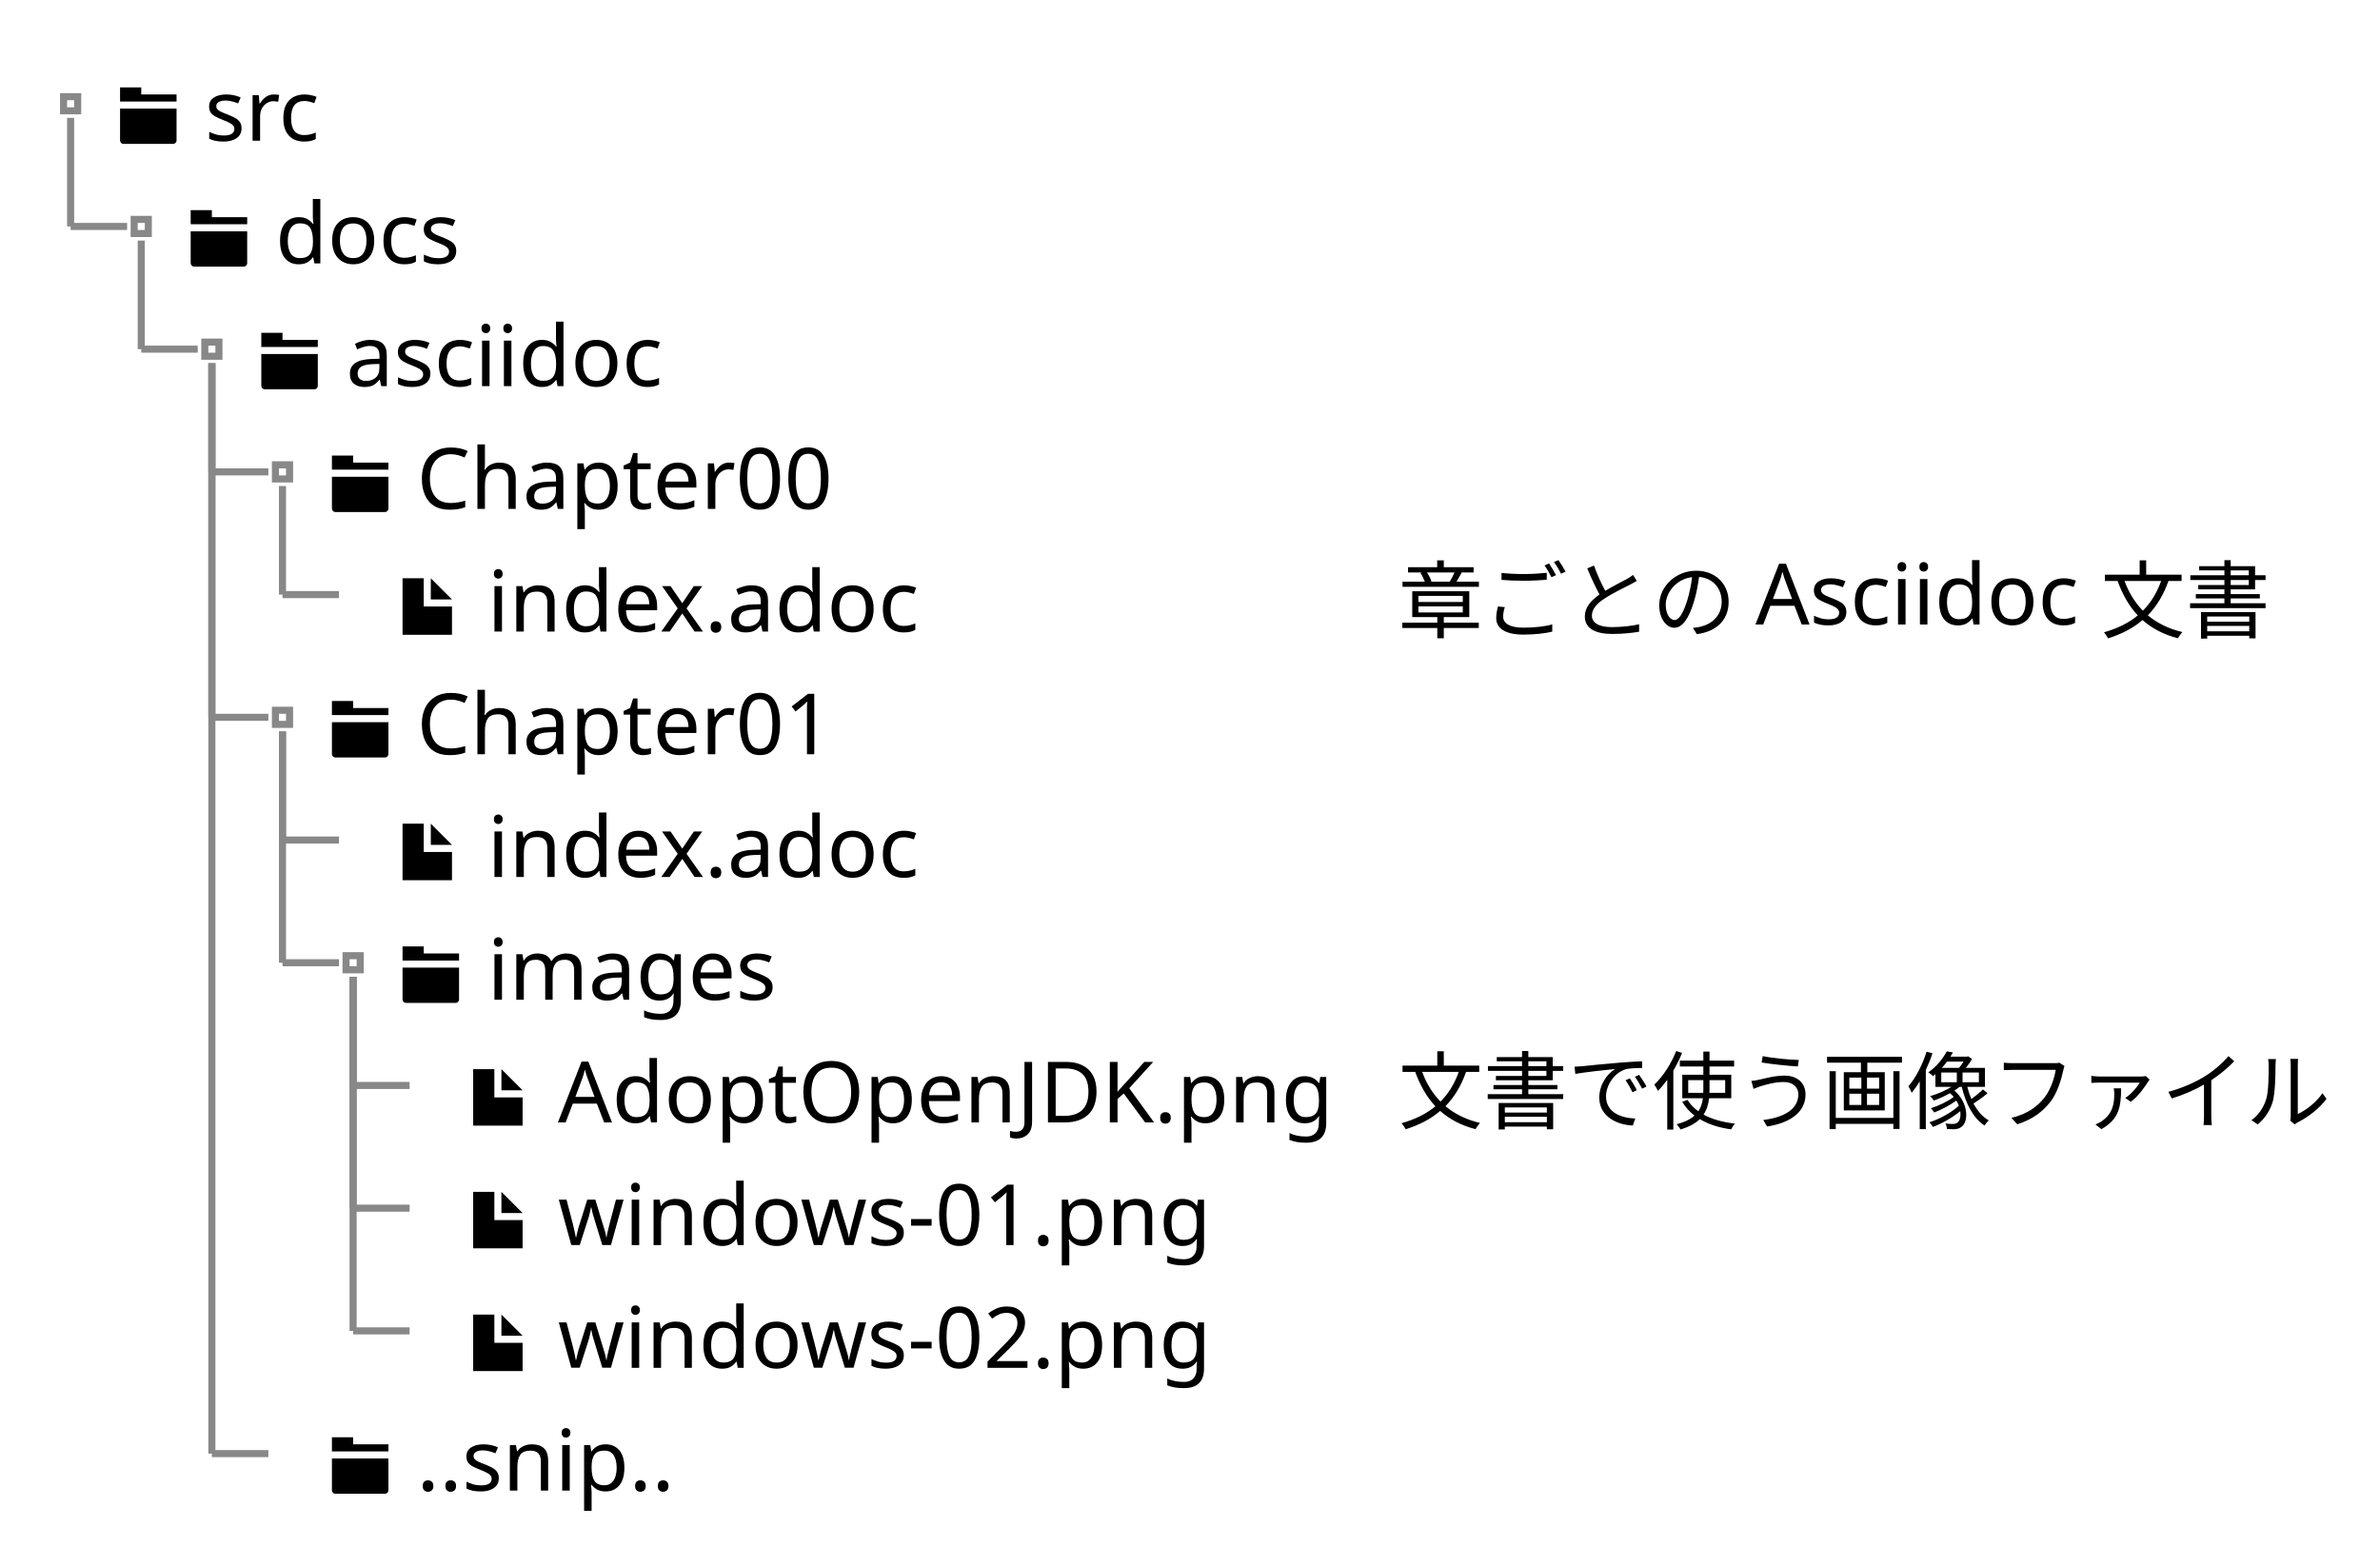
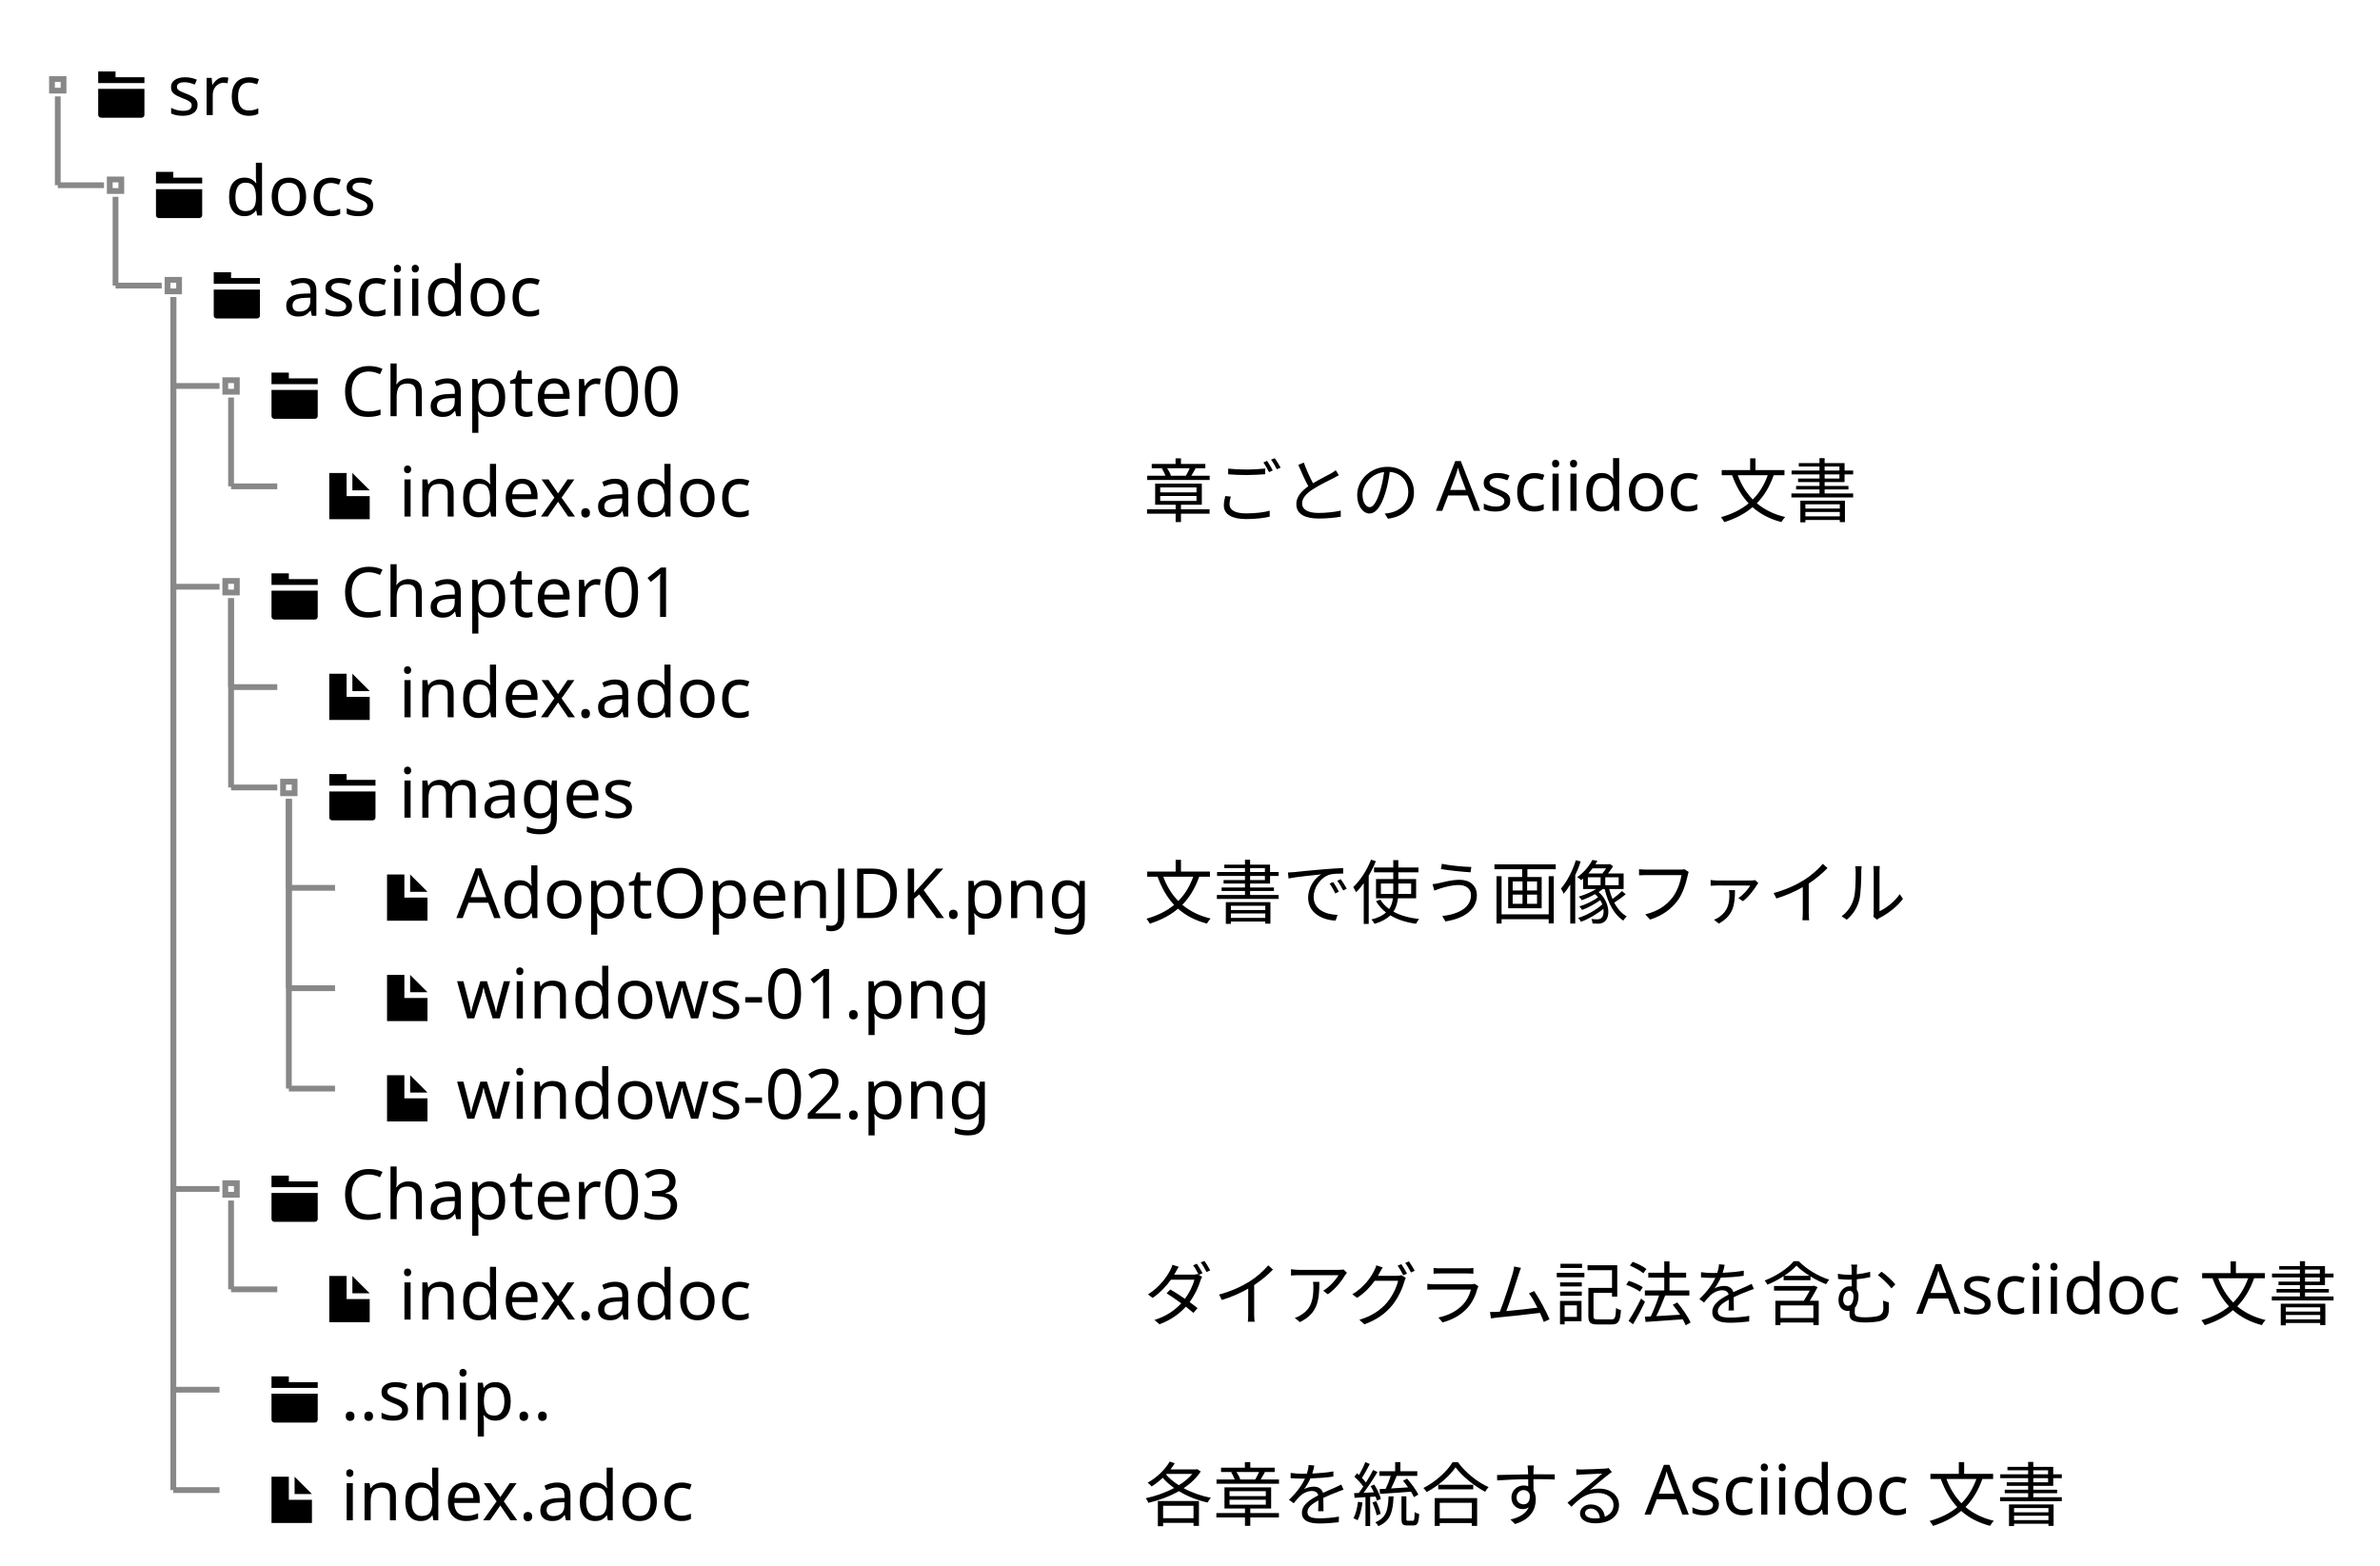
- <svg xmlns="http://www.w3.org/2000/svg" contentStyleType="text/css" height="219px" preserveAspectRatio="none" style="width:337px;height:219px;background:#FFFFFF;" version="1.1" viewBox="0 0 337 219" width="337px" zoomAndPan="magnify">
+ <svg xmlns="http://www.w3.org/2000/svg" contentStyleType="text/css" height="271px" preserveAspectRatio="none" style="width:412px;height:271px;background:#FFFFFF;" version="1.1" viewBox="0 0 412 271" width="412px" zoomAndPan="magnify">
  <defs />
  <g>
    <path d="M17,12.376 L17,14.376 L25,14.376 L25,13.376 L20,13.376 L20,12.376 L17,12.376 M17,15.376 L17,19.876 C17,20.156 17.22,20.376 17.5,20.376 L24.5,20.376 C24.78,20.376 25,20.156 25,19.876 L25,15.376 L17,15.376 " fill="#000000" style="stroke:;stroke-width:0.0;stroke-dasharray:;" />
    <text fill="#000000" font-family="sans-serif" font-size="12" lengthAdjust="spacing" textLength="17" x="29" y="19.92">src</text>
    <path d="M27,29.752 L27,31.752 L35,31.752 L35,30.752 L30,30.752 L30,29.752 L27,29.752 M27,32.752 L27,37.252 C27,37.532 27.22,37.752 27.5,37.752 L34.5,37.752 C34.78,37.752 35,37.532 35,37.252 L35,32.752 L27,32.752 " fill="#000000" style="stroke:;stroke-width:0.0;stroke-dasharray:;" />
    <text fill="#000000" font-family="sans-serif" font-size="12" lengthAdjust="spacing" textLength="26" x="39" y="37.296">docs</text>
    <path d="M37,47.128 L37,49.128 L45,49.128 L45,48.128 L40,48.128 L40,47.128 L37,47.128 M37,50.128 L37,54.628 C37,54.908 37.22,55.128 37.5,55.128 L44.5,55.128 C44.78,55.128 45,54.908 45,54.628 L45,50.128 L37,50.128 " fill="#000000" style="stroke:;stroke-width:0.0;stroke-dasharray:;" />
    <text fill="#000000" font-family="sans-serif" font-size="12" lengthAdjust="spacing" textLength="45" x="49" y="54.672">asciidoc</text>
    <path d="M47,64.504 L47,66.504 L55,66.504 L55,65.504 L50,65.504 L50,64.504 L47,64.504 M47,67.504 L47,72.004 C47,72.284 47.22,72.504 47.5,72.504 L54.5,72.504 C54.78,72.504 55,72.284 55,72.004 L55,67.504 L47,67.504 " fill="#000000" style="stroke:;stroke-width:0.0;stroke-dasharray:;" />
    <text fill="#000000" font-family="sans-serif" font-size="12" lengthAdjust="spacing" textLength="60" x="59" y="72.049">Chapter00</text>
    <path d="M57,81.881 L57,89.881 L64,89.881 L64,85.881 L60,85.881 L60,81.881 L57,81.881 M61,81.881 L61,84.881 L64,84.881 L61,81.881 " fill="#000000" style="stroke:;stroke-width:0.0;stroke-dasharray:;" />
    <text fill="#000000" font-family="sans-serif" font-size="12" lengthAdjust="spacing" textLength="60" x="69" y="89.425">index.adoc</text>
    <text fill="#000000" font-family="sans-serif" font-size="12" lengthAdjust="spacing" textLength="123" x="198" y="89.425">章ごとの Asciidoc 文書</text>
    <path d="M47,99.257 L47,101.257 L55,101.257 L55,100.257 L50,100.257 L50,99.257 L47,99.257 M47,102.257 L47,106.757 C47,107.037 47.22,107.257 47.5,107.257 L54.5,107.257 C54.78,107.257 55,107.037 55,106.757 L55,102.257 L47,102.257 " fill="#000000" style="stroke:;stroke-width:0.0;stroke-dasharray:;" />
    <text fill="#000000" font-family="sans-serif" font-size="12" lengthAdjust="spacing" textLength="60" x="59" y="106.801">Chapter01</text>
    <path d="M57,116.633 L57,124.633 L64,124.633 L64,120.633 L60,120.633 L60,116.633 L57,116.633 M61,116.633 L61,119.633 L64,119.633 L61,116.633 " fill="#000000" style="stroke:;stroke-width:0.0;stroke-dasharray:;" />
    <text fill="#000000" font-family="sans-serif" font-size="12" lengthAdjust="spacing" textLength="60" x="69" y="124.177">index.adoc</text>
    <path d="M57,134.009 L57,136.009 L65,136.009 L65,135.009 L60,135.009 L60,134.009 L57,134.009 M57,137.009 L57,141.509 C57,141.789 57.22,142.009 57.5,142.009 L64.5,142.009 C64.78,142.009 65,141.789 65,141.509 L65,137.009 L57,137.009 " fill="#000000" style="stroke:;stroke-width:0.0;stroke-dasharray:;" />
    <text fill="#000000" font-family="sans-serif" font-size="12" lengthAdjust="spacing" textLength="41" x="69" y="141.553">images</text>
    <path d="M67,151.385 L67,159.385 L74,159.385 L74,155.385 L70,155.385 L70,151.385 L67,151.385 M71,151.385 L71,154.385 L74,154.385 L71,151.385 " fill="#000000" style="stroke:;stroke-width:0.0;stroke-dasharray:;" />
    <text fill="#000000" font-family="sans-serif" font-size="12" lengthAdjust="spacing" textLength="109" x="79" y="158.929">AdoptOpenJDK.png</text>
    <text fill="#000000" font-family="sans-serif" font-size="12" lengthAdjust="spacing" textLength="132" x="198" y="158.929">文書で使う画像ファイル</text>
    <path d="M67,168.761 L67,176.761 L74,176.761 L74,172.761 L70,172.761 L70,168.761 L67,168.761 M71,168.761 L71,171.761 L74,171.761 L71,168.761 " fill="#000000" style="stroke:;stroke-width:0.0;stroke-dasharray:;" />
    <text fill="#000000" font-family="sans-serif" font-size="12" lengthAdjust="spacing" textLength="92" x="79" y="176.305">windows-01.png</text>
    <path d="M67,186.137 L67,194.137 L74,194.137 L74,190.137 L70,190.137 L70,186.137 L67,186.137 M71,186.137 L71,189.137 L74,189.137 L71,186.137 " fill="#000000" style="stroke:;stroke-width:0.0;stroke-dasharray:;" />
    <text fill="#000000" font-family="sans-serif" font-size="12" lengthAdjust="spacing" textLength="92" x="79" y="193.681">windows-02.png</text>
    <path d="M47,203.513 L47,205.513 L55,205.513 L55,204.513 L50,204.513 L50,203.513 L47,203.513 M47,206.513 L47,211.013 C47,211.293 47.22,211.513 47.5,211.513 L54.5,211.513 C54.78,211.513 55,211.293 55,211.013 L55,206.513 L47,206.513 " fill="#000000" style="stroke:;stroke-width:0.0;stroke-dasharray:;" />
-     <text fill="#000000" font-family="sans-serif" font-size="12" lengthAdjust="spacing" textLength="35" x="59" y="211.057">..snip..</text>
+     <text fill="#000000" font-family="sans-serif" font-size="12" lengthAdjust="spacing" textLength="60" x="59" y="211.057">Chapter03</text>
+     <path d="M57,220.89 L57,228.89 L64,228.89 L64,224.89 L60,224.89 L60,220.89 L57,220.89 M61,220.89 L61,223.89 L64,223.89 L61,220.89 " fill="#000000" style="stroke:;stroke-width:0.0;stroke-dasharray:;" />
+     <text fill="#000000" font-family="sans-serif" font-size="12" lengthAdjust="spacing" textLength="60" x="69" y="228.434">index.adoc</text>
+     <text fill="#000000" font-family="sans-serif" font-size="12" lengthAdjust="spacing" textLength="207" x="198" y="228.434">ダイアグラム記法を含む Asciidoc 文書</text>
+     <path d="M47,238.266 L47,240.266 L55,240.266 L55,239.266 L50,239.266 L50,238.266 L47,238.266 M47,241.266 L47,245.766 C47,246.046 47.22,246.266 47.5,246.266 L54.5,246.266 C54.78,246.266 55,246.046 55,245.766 L55,241.266 L47,241.266 " fill="#000000" style="stroke:;stroke-width:0.0;stroke-dasharray:;" />
+     <text fill="#000000" font-family="sans-serif" font-size="12" lengthAdjust="spacing" textLength="35" x="59" y="245.81">..snip..</text>
+     <path d="M47,255.642 L47,263.642 L54,263.642 L54,259.642 L50,259.642 L50,255.642 L47,255.642 M51,255.642 L51,258.642 L54,258.642 L51,255.642 " fill="#000000" style="stroke:;stroke-width:0.0;stroke-dasharray:;" />
+     <text fill="#000000" font-family="sans-serif" font-size="12" lengthAdjust="spacing" textLength="60" x="59" y="263.186">index.adoc</text>
+     <text fill="#000000" font-family="sans-serif" font-size="12" lengthAdjust="spacing" textLength="159" x="198" y="263.186">各章を統合する Asciidoc 文書</text>
    <rect fill="none" height="2" style="stroke:#888888;stroke-width:1.0;" width="2" x="9" y="13.688" />
    <rect fill="none" height="2" style="stroke:#888888;stroke-width:1.0;" width="2" x="19" y="31.064" />
    <line style="stroke:#888888;stroke-width:1.0;" x1="10" x2="10" y1="16.688" y2="32.064" />
    <line style="stroke:#888888;stroke-width:1.0;" x1="10" x2="18" y1="32.064" y2="32.064" />
    <rect fill="none" height="2" style="stroke:#888888;stroke-width:1.0;" width="2" x="29" y="48.44" />
    <line style="stroke:#888888;stroke-width:1.0;" x1="20" x2="20" y1="34.064" y2="49.44" />
    <line style="stroke:#888888;stroke-width:1.0;" x1="20" x2="28" y1="49.44" y2="49.44" />
    <rect fill="none" height="2" style="stroke:#888888;stroke-width:1.0;" width="2" x="39" y="65.816" />
    <line style="stroke:#888888;stroke-width:1.0;" x1="30" x2="30" y1="51.44" y2="66.816" />
    <line style="stroke:#888888;stroke-width:1.0;" x1="30" x2="38" y1="66.816" y2="66.816" />
    <line style="stroke:#888888;stroke-width:1.0;" x1="40" x2="40" y1="68.816" y2="84.192" />
    <line style="stroke:#888888;stroke-width:1.0;" x1="40" x2="48" y1="84.192" y2="84.192" />
    <rect fill="none" height="2" style="stroke:#888888;stroke-width:1.0;" width="2" x="39" y="100.569" />
    <line style="stroke:#888888;stroke-width:1.0;" x1="30" x2="30" y1="51.44" y2="101.569" />
    <line style="stroke:#888888;stroke-width:1.0;" x1="30" x2="38" y1="101.569" y2="101.569" />
    <line style="stroke:#888888;stroke-width:1.0;" x1="40" x2="40" y1="103.569" y2="118.945" />
    <line style="stroke:#888888;stroke-width:1.0;" x1="40" x2="48" y1="118.945" y2="118.945" />
    <rect fill="none" height="2" style="stroke:#888888;stroke-width:1.0;" width="2" x="49" y="135.321" />
    <line style="stroke:#888888;stroke-width:1.0;" x1="40" x2="40" y1="103.569" y2="136.321" />
    <line style="stroke:#888888;stroke-width:1.0;" x1="40" x2="48" y1="136.321" y2="136.321" />
    <line style="stroke:#888888;stroke-width:1.0;" x1="50" x2="50" y1="138.321" y2="153.697" />
    <line style="stroke:#888888;stroke-width:1.0;" x1="50" x2="58" y1="153.697" y2="153.697" />
    <line style="stroke:#888888;stroke-width:1.0;" x1="50" x2="50" y1="138.321" y2="171.073" />
    <line style="stroke:#888888;stroke-width:1.0;" x1="50" x2="58" y1="171.073" y2="171.073" />
    <line style="stroke:#888888;stroke-width:1.0;" x1="50" x2="50" y1="138.321" y2="188.449" />
    <line style="stroke:#888888;stroke-width:1.0;" x1="50" x2="58" y1="188.449" y2="188.449" />
+     <rect fill="none" height="2" style="stroke:#888888;stroke-width:1.0;" width="2" x="39" y="204.825" />
    <line style="stroke:#888888;stroke-width:1.0;" x1="30" x2="30" y1="51.44" y2="205.825" />
    <line style="stroke:#888888;stroke-width:1.0;" x1="30" x2="38" y1="205.825" y2="205.825" />
+     <line style="stroke:#888888;stroke-width:1.0;" x1="40" x2="40" y1="207.825" y2="223.202" />
+     <line style="stroke:#888888;stroke-width:1.0;" x1="40" x2="48" y1="223.202" y2="223.202" />
+     <line style="stroke:#888888;stroke-width:1.0;" x1="30" x2="30" y1="51.44" y2="240.578" />
+     <line style="stroke:#888888;stroke-width:1.0;" x1="30" x2="38" y1="240.578" y2="240.578" />
+     <line style="stroke:#888888;stroke-width:1.0;" x1="30" x2="30" y1="51.44" y2="257.954" />
+     <line style="stroke:#888888;stroke-width:1.0;" x1="30" x2="38" y1="257.954" y2="257.954" />
  </g>
</svg>
